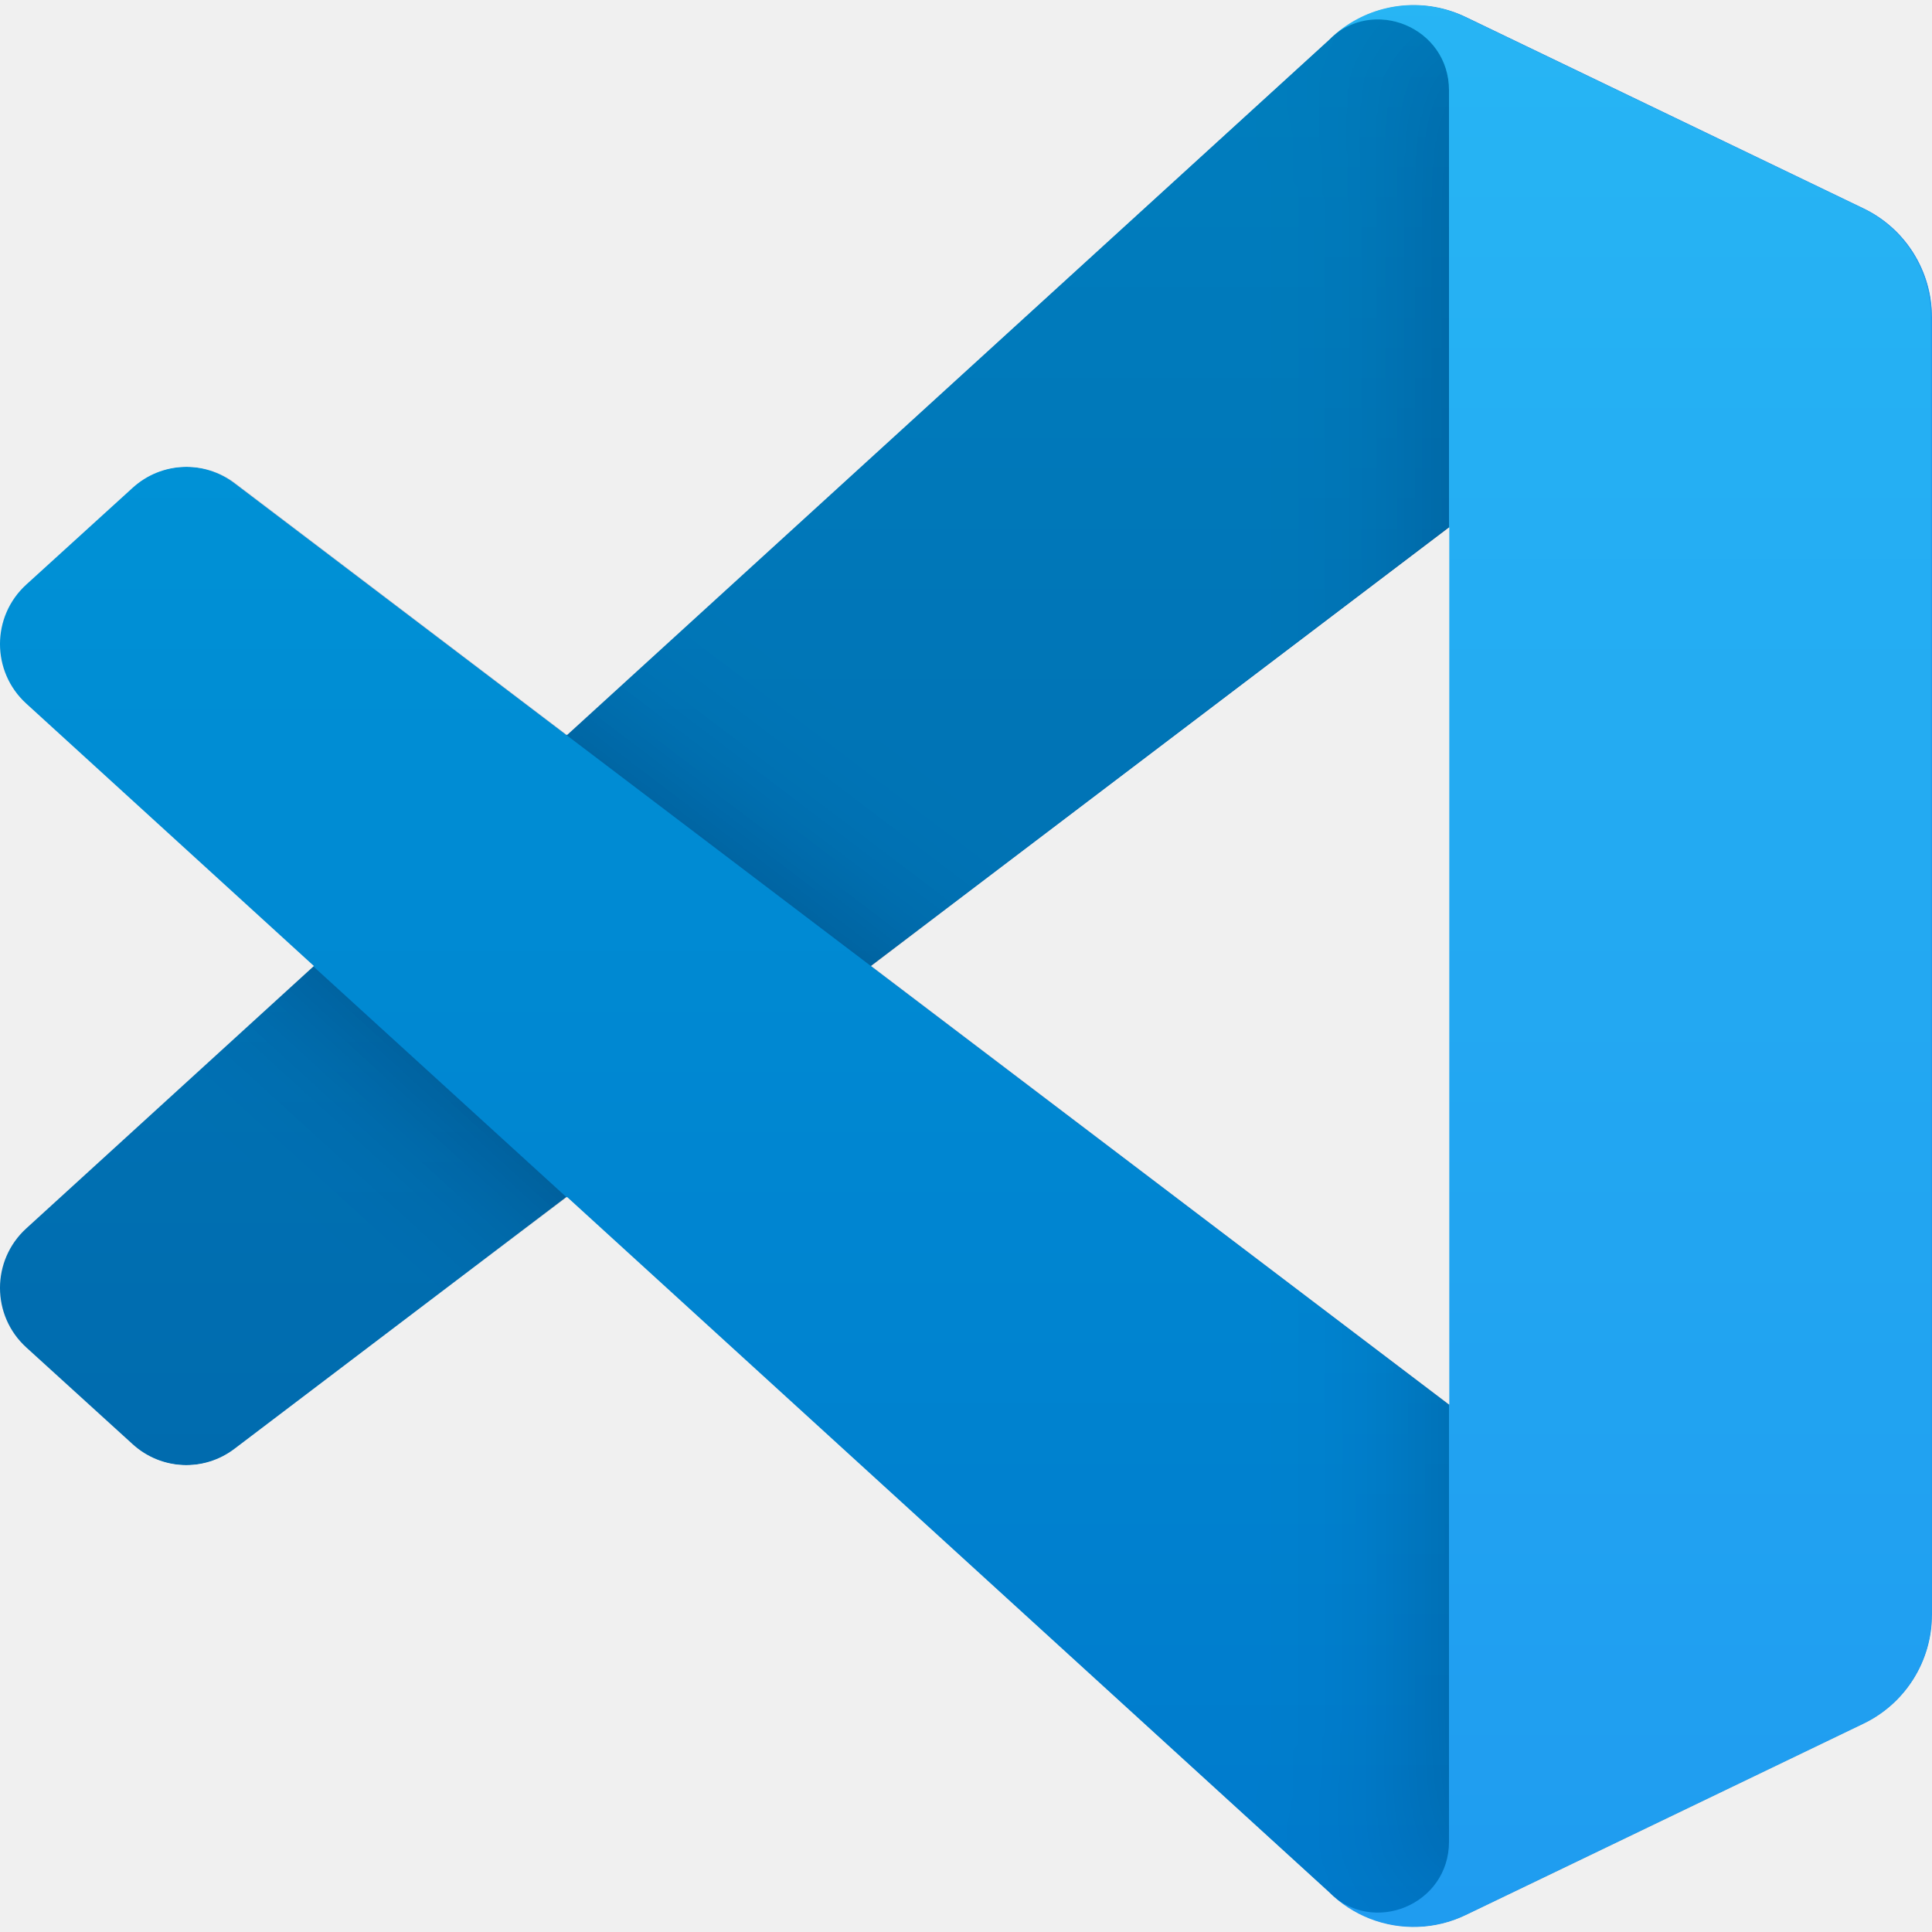
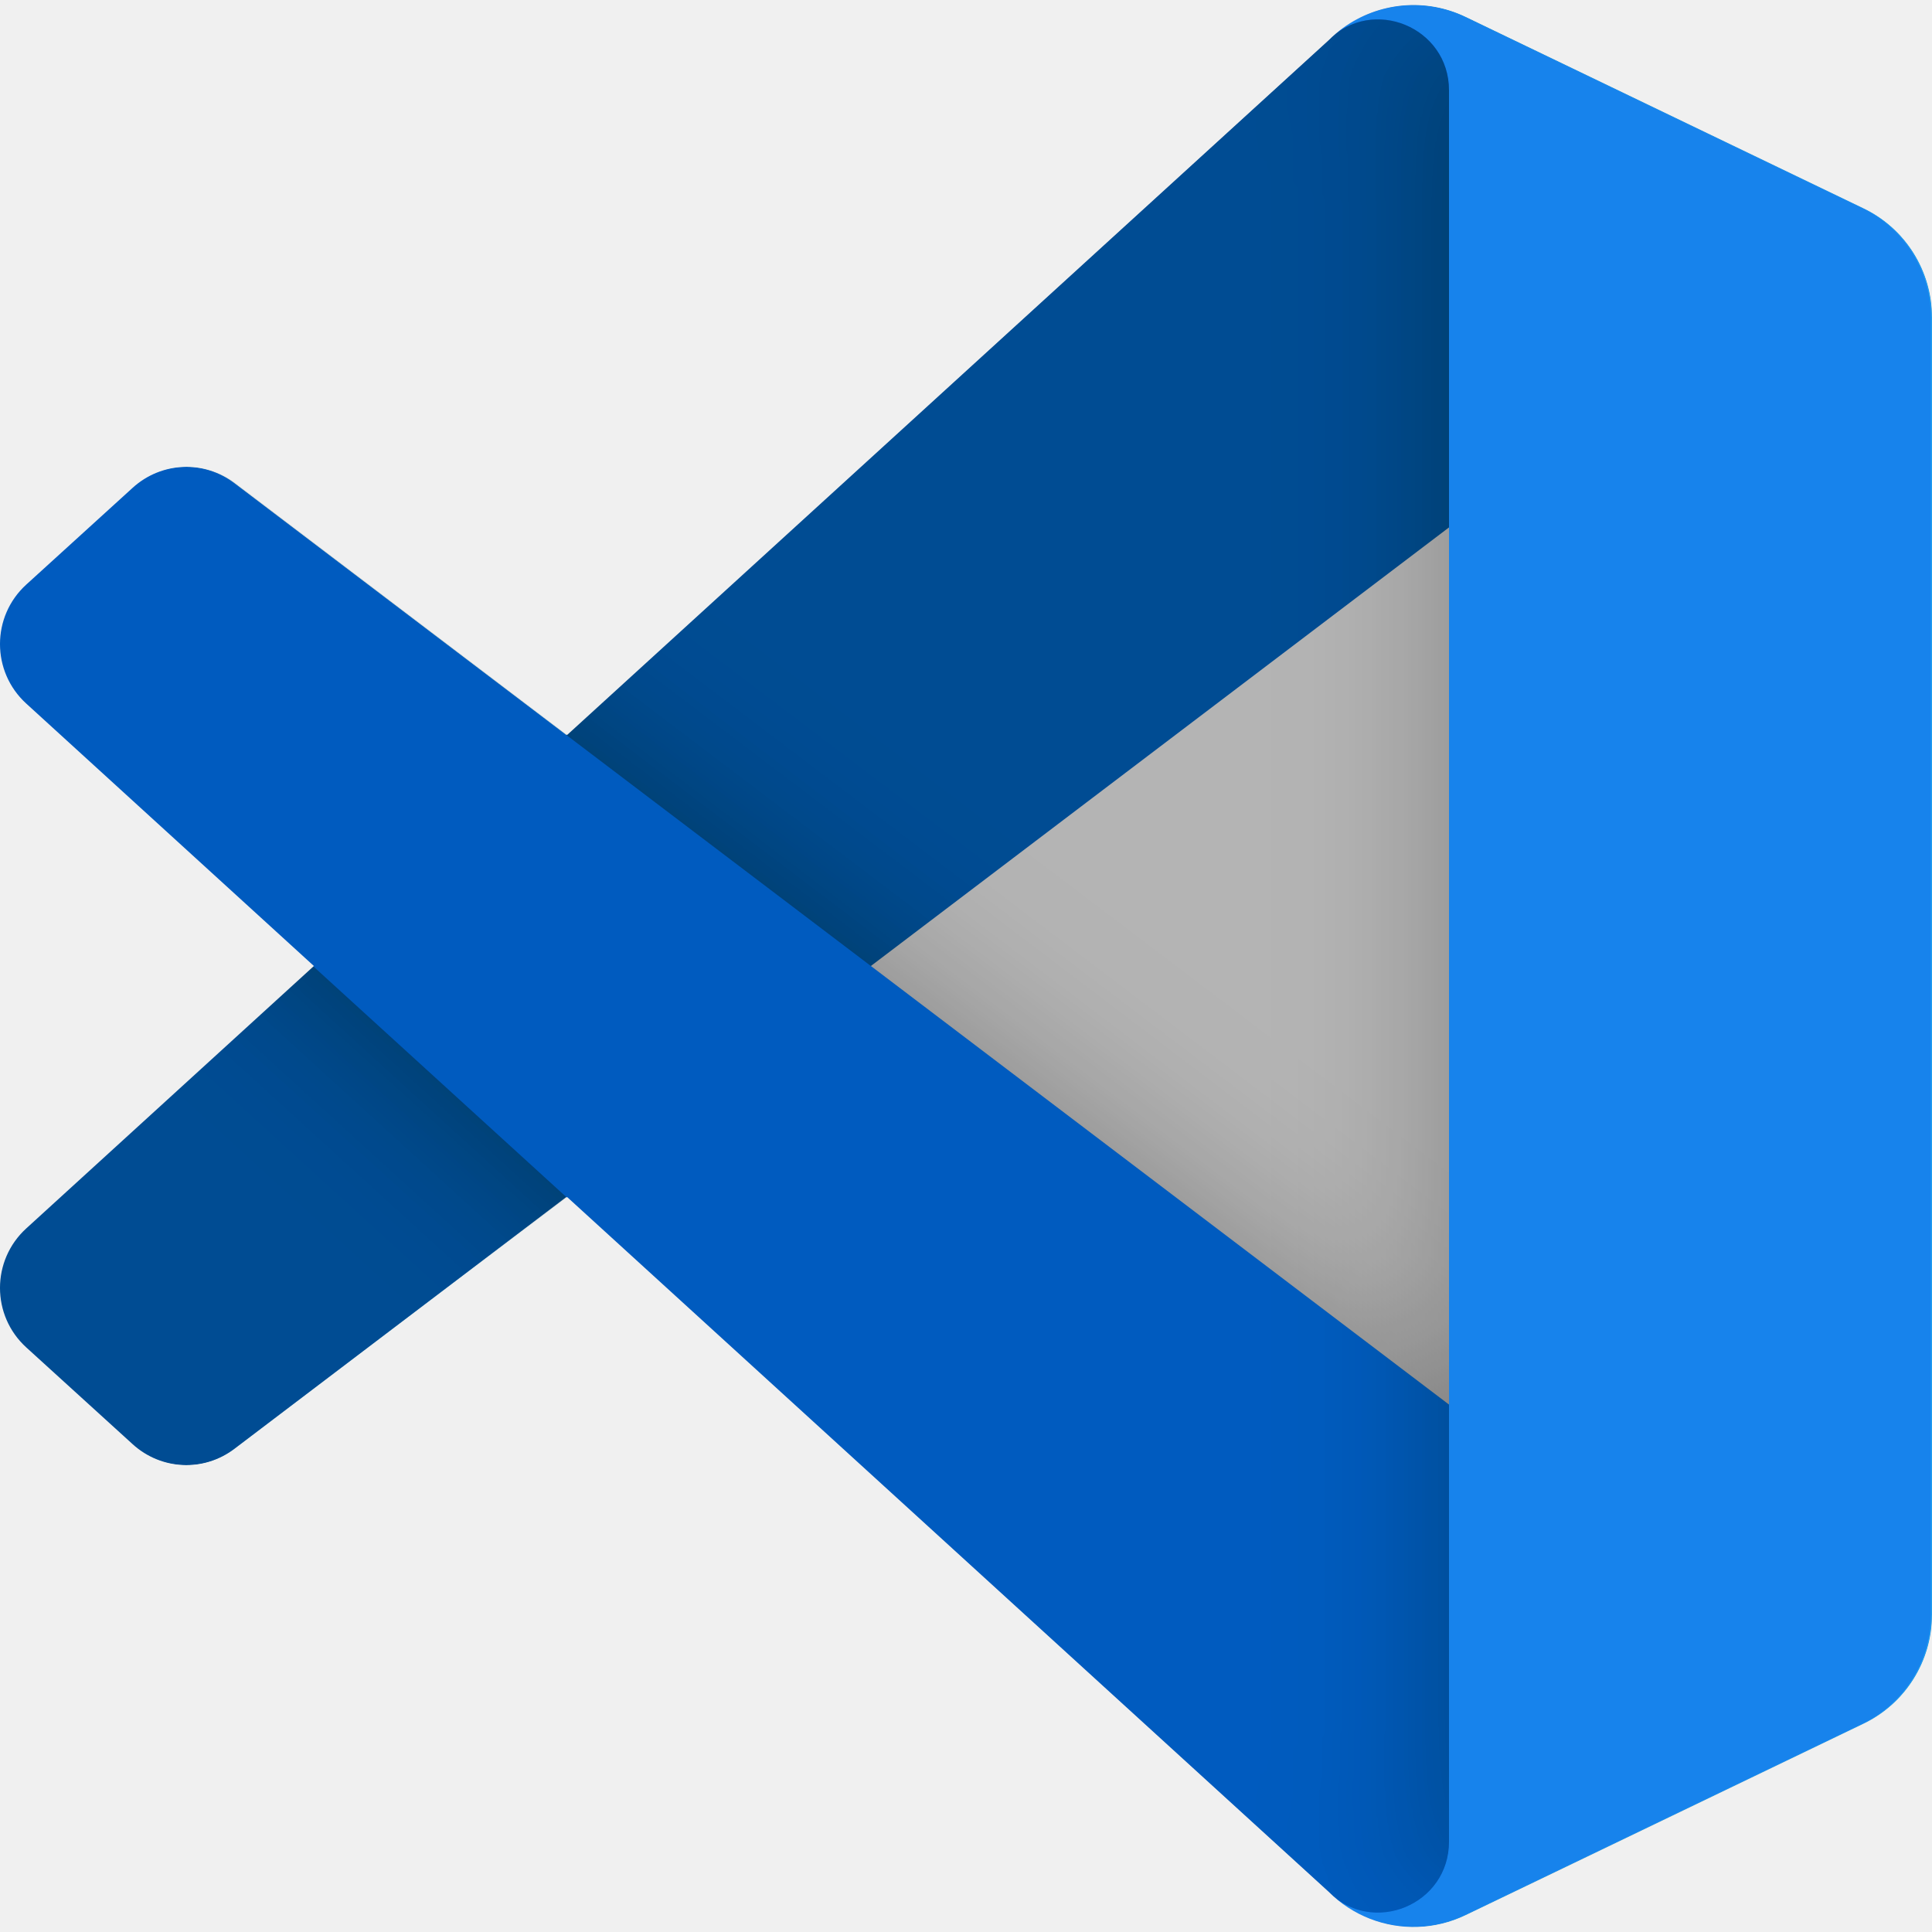
<svg xmlns="http://www.w3.org/2000/svg" viewBox="0 0 100 100" fill="none">
  <mask id="mask0" mask-type="alpha" maskUnits="userSpaceOnUse" x="0" y="0" width="100" height="100">
-     <path fill-rule="evenodd" clip-rule="evenodd" d="M70.912 99.317C72.487 99.931 74.283 99.891 75.873 99.126L96.461 89.22C98.624 88.179 100 85.989 100 83.587V16.413C100 14.011 98.624 11.822 96.461 10.781L75.873 0.874C73.786 -0.13 71.345 0.116 69.513 1.447C69.252 1.637 69.003 1.849 68.769 2.083L29.355 38.041L12.187 25.01C10.589 23.797 8.354 23.896 6.869 25.246L1.363 30.255C-0.453 31.906 -0.455 34.763 1.359 36.417L16.247 50L1.359 63.583C-0.455 65.237 -0.453 68.094 1.363 69.745L6.869 74.754C8.354 76.104 10.589 76.204 12.187 74.99L29.355 61.959L68.769 97.917C69.392 98.541 70.125 99.01 70.912 99.317ZM75.015 27.299L45.109 50L75.015 72.701V27.299Z" fill="white" />
+     <path fillRule="evenodd" clip-rule="evenodd" d="M70.912 99.317C72.487 99.931 74.283 99.891 75.873 99.126L96.461 89.22C98.624 88.179 100 85.989 100 83.587V16.413C100 14.011 98.624 11.822 96.461 10.781L75.873 0.874C73.786 -0.13 71.345 0.116 69.513 1.447C69.252 1.637 69.003 1.849 68.769 2.083L29.355 38.041L12.187 25.01C10.589 23.797 8.354 23.896 6.869 25.246L1.363 30.255C-0.453 31.906 -0.455 34.763 1.359 36.417L16.247 50L1.359 63.583C-0.455 65.237 -0.453 68.094 1.363 69.745L6.869 74.754C8.354 76.104 10.589 76.204 12.187 74.99L29.355 61.959L68.769 97.917C69.392 98.541 70.125 99.01 70.912 99.317ZM75.015 27.299L45.109 50L75.015 72.701V27.299Z" fill="white" />
  </mask>
  <g mask="url(#mask0)">
    <path d="M96.461 10.796L75.857 0.876C73.472 -0.273 70.622 0.212 68.75 2.083L1.299 63.583C-0.516 65.237 -0.514 68.094 1.303 69.745L6.813 74.754C8.298 76.104 10.535 76.204 12.134 74.99L93.361 13.37C96.086 11.303 100 13.246 100 16.667V16.427C100 14.027 98.625 11.838 96.461 10.796Z" fill="#0065A9" />
    <g filter="url(#filter0_d)">
      <path d="M96.461 89.204L75.857 99.124C73.472 100.273 70.622 99.788 68.75 97.917L1.299 36.417C-0.516 34.763 -0.514 31.906 1.303 30.255L6.813 25.246C8.298 23.896 10.535 23.796 12.134 25.009L93.361 86.63C96.086 88.697 100 86.754 100 83.333V83.573C100 85.974 98.625 88.162 96.461 89.204Z" fill="#007ACC" />
    </g>
    <g filter="url(#filter1_d)">
      <path d="M75.858 99.126C73.472 100.274 70.622 99.788 68.75 97.917C71.056 100.223 75 98.59 75 95.328V4.672C75 1.41 71.056 -0.223 68.75 2.083C70.622 0.211 73.472 -0.274 75.858 0.874L96.459 10.781C98.623 11.822 100 14.011 100 16.413V83.587C100 85.989 98.623 88.179 96.459 89.22L75.858 99.126Z" fill="#1F9CF0" />
    </g>
    <g style="mix-blend-mode:overlay" opacity="0.25">
-       <path fill-rule="evenodd" clip-rule="evenodd" d="M70.851 99.317C72.426 99.931 74.222 99.891 75.812 99.126L96.4 89.22C98.563 88.179 99.939 85.989 99.939 83.587V16.413C99.939 14.011 98.564 11.822 96.4 10.781L75.812 0.874C73.725 -0.13 71.284 0.116 69.453 1.447C69.191 1.637 68.942 1.849 68.708 2.083L29.294 38.041L12.126 25.01C10.528 23.796 8.293 23.896 6.809 25.246L1.302 30.255C-0.513 31.906 -0.515 34.763 1.298 36.417L16.186 50L1.298 63.583C-0.515 65.237 -0.513 68.094 1.302 69.745L6.809 74.754C8.293 76.104 10.528 76.204 12.126 74.99L29.294 61.959L68.708 97.917C69.332 98.54 70.064 99.01 70.851 99.317ZM74.954 27.299L45.048 50L74.954 72.701V27.299Z" fill="url(#paint0_linear)" />
+       <path fillRule="evenodd" clip-rule="evenodd" d="M70.851 99.317C72.426 99.931 74.222 99.891 75.812 99.126L96.4 89.22C98.563 88.179 99.939 85.989 99.939 83.587V16.413C99.939 14.011 98.564 11.822 96.4 10.781L75.812 0.874C73.725 -0.13 71.284 0.116 69.453 1.447C69.191 1.637 68.942 1.849 68.708 2.083L29.294 38.041L12.126 25.01C10.528 23.796 8.293 23.896 6.809 25.246L1.302 30.255C-0.513 31.906 -0.515 34.763 1.298 36.417L16.186 50L1.298 63.583C-0.515 65.237 -0.513 68.094 1.302 69.745L6.809 74.754C8.293 76.104 10.528 76.204 12.126 74.99L29.294 61.959L68.708 97.917C69.332 98.54 70.064 99.01 70.851 99.317ZM74.954 27.299L45.048 50L74.954 72.701V27.299Z" fill="url(#paint0_linear)" />
    </g>
  </g>
  <defs>
    <filter id="filter0_d" x="-8.394" y="15.829" width="116.727" height="92.246" filterUnits="userSpaceOnUse" color-interpolation-filters="sRGB">
      <feFlood flood-opacity="0" result="BackgroundImageFix" />
      <feColorMatrix in="SourceAlpha" type="matrix" values="0 0 0 0 0 0 0 0 0 0 0 0 0 0 0 0 0 0 127 0" />
      <feOffset />
      <feGaussianBlur stdDeviation="4.167" />
      <feColorMatrix type="matrix" values="0 0 0 0 0 0 0 0 0 0 0 0 0 0 0 0 0 0 0.25 0" />
      <feBlend mode="overlay" in2="BackgroundImageFix" result="effect1_dropShadow" />
      <feBlend mode="normal" in="SourceGraphic" in2="effect1_dropShadow" result="shape" />
    </filter>
    <filter id="filter1_d" x="60.417" y="-8.076" width="47.917" height="116.151" filterUnits="userSpaceOnUse" color-interpolation-filters="sRGB">
      <feFlood flood-opacity="0" result="BackgroundImageFix" />
      <feColorMatrix in="SourceAlpha" type="matrix" values="0 0 0 0 0 0 0 0 0 0 0 0 0 0 0 0 0 0 127 0" />
      <feOffset />
      <feGaussianBlur stdDeviation="4.167" />
      <feColorMatrix type="matrix" values="0 0 0 0 0 0 0 0 0 0 0 0 0 0 0 0 0 0 0.25 0" />
      <feBlend mode="overlay" in2="BackgroundImageFix" result="effect1_dropShadow" />
      <feBlend mode="normal" in="SourceGraphic" in2="effect1_dropShadow" result="shape" />
    </filter>
    <linearGradient id="paint0_linear" x1="49.939" y1="0.258" x2="49.939" y2="99.742" gradientUnits="userSpaceOnUse">
-       <stop stop-color="white" />
-       <stop offset="1" stop-color="white" stop-opacity="0" />
+       <stop stopColor="white" />
+       <stop offset="1" stopColor="white" stopOpacity="0" />
    </linearGradient>
  </defs>
</svg>
